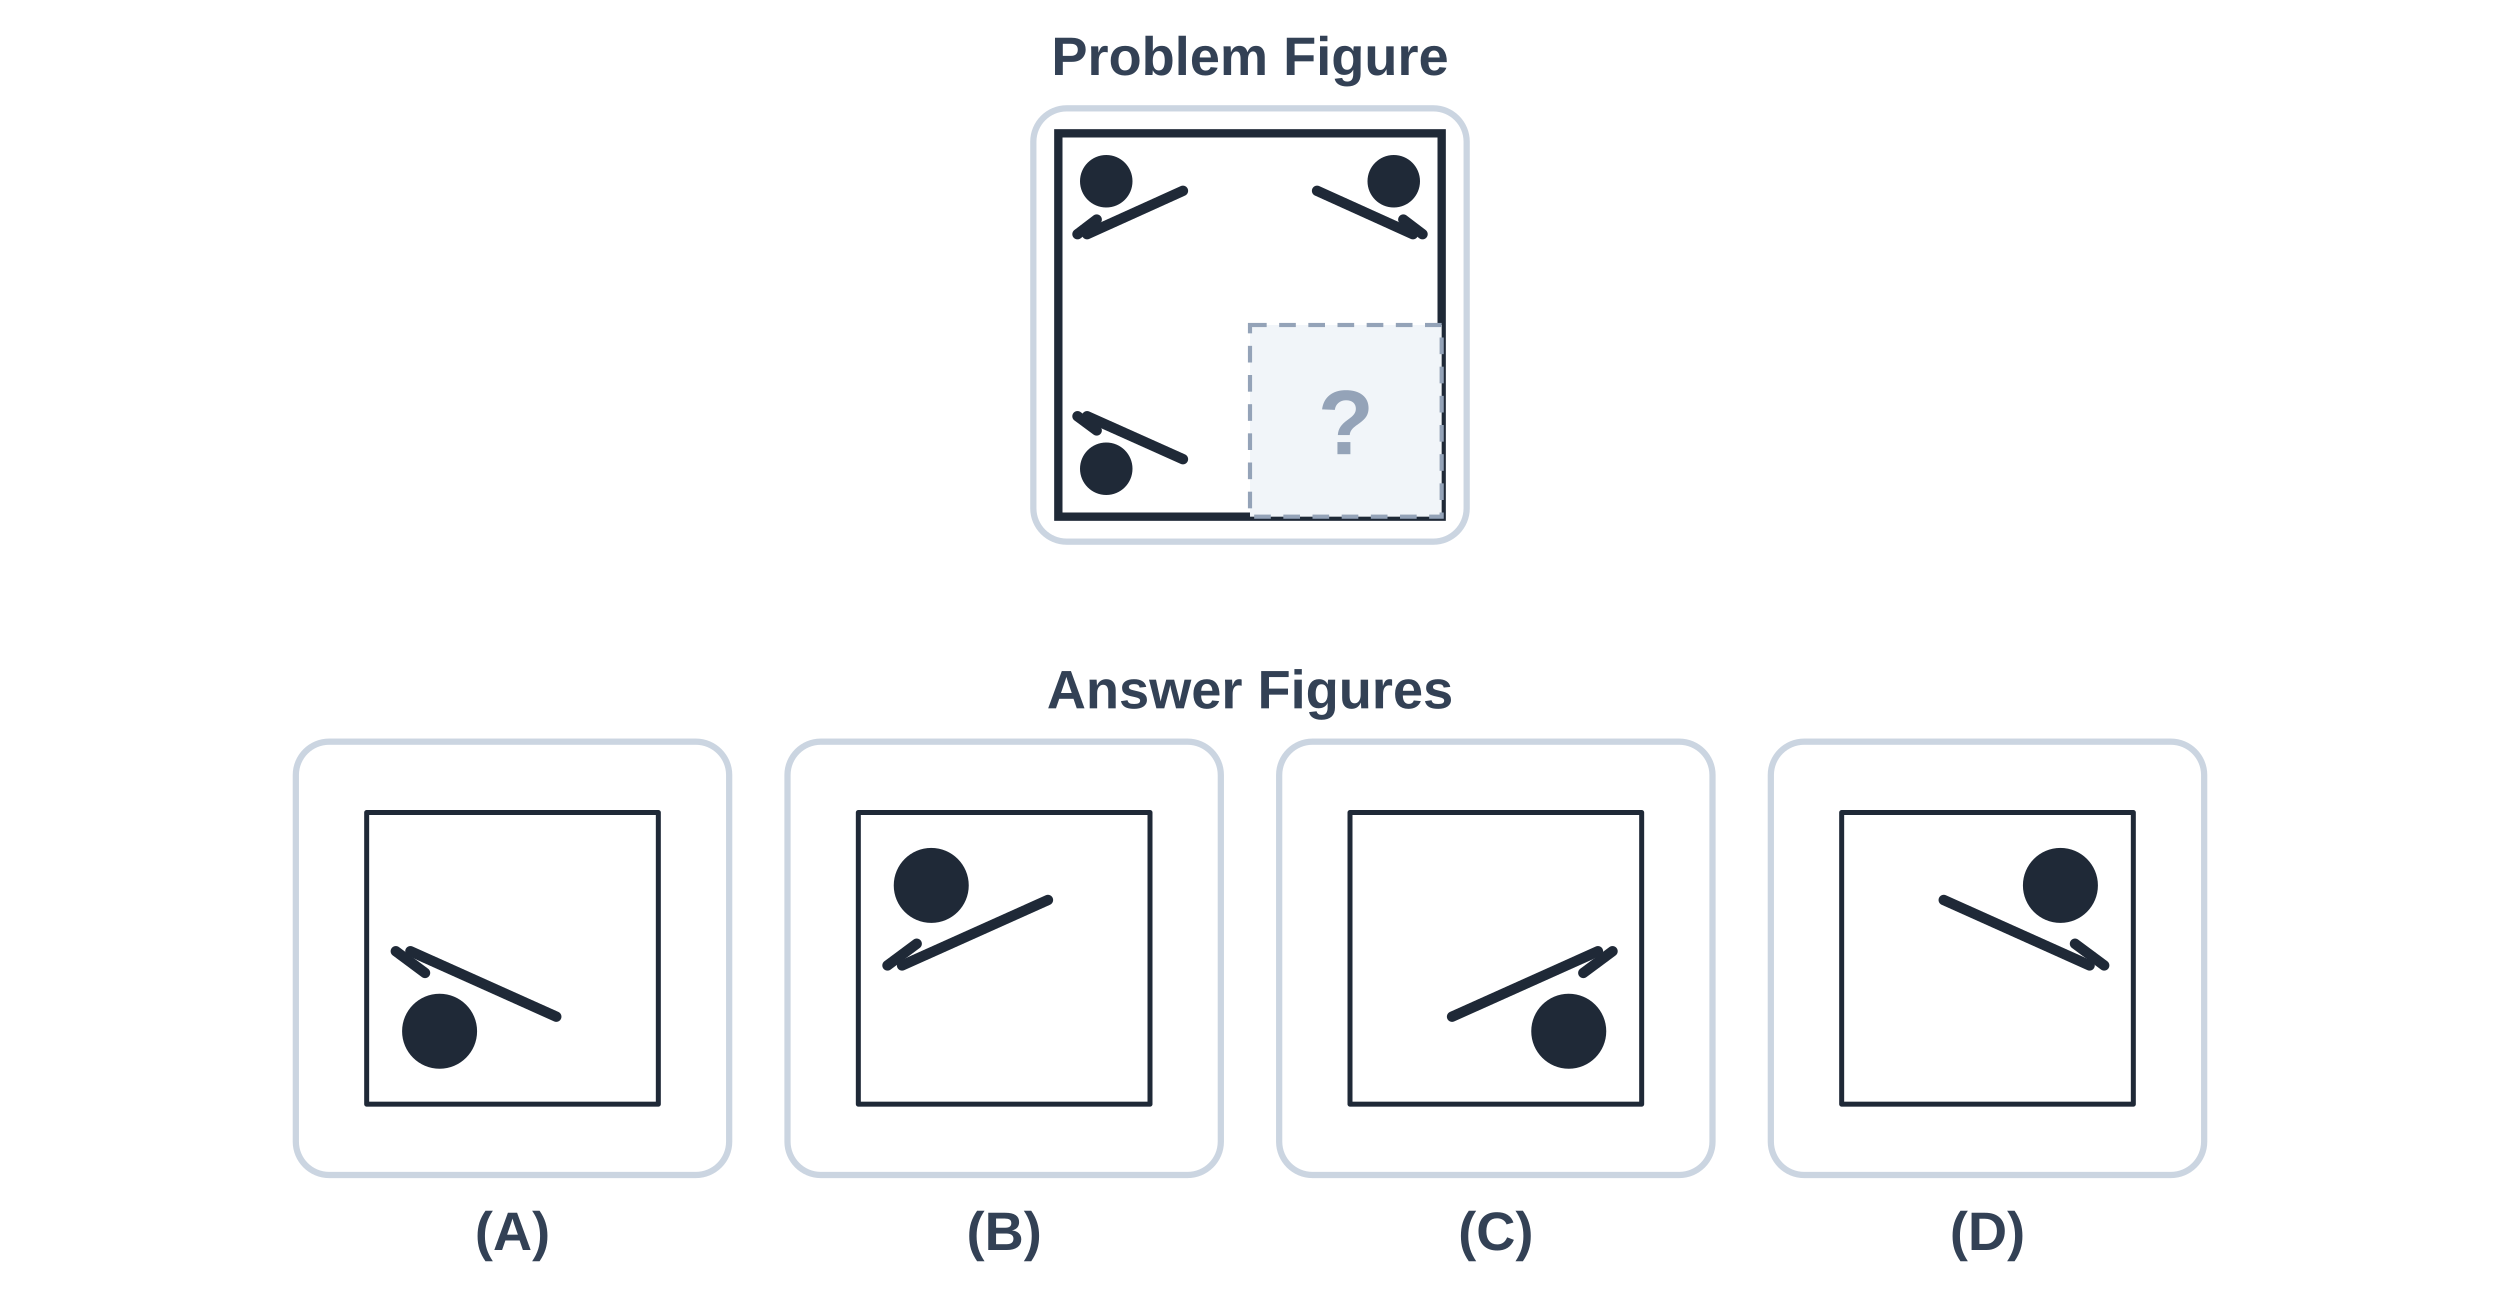
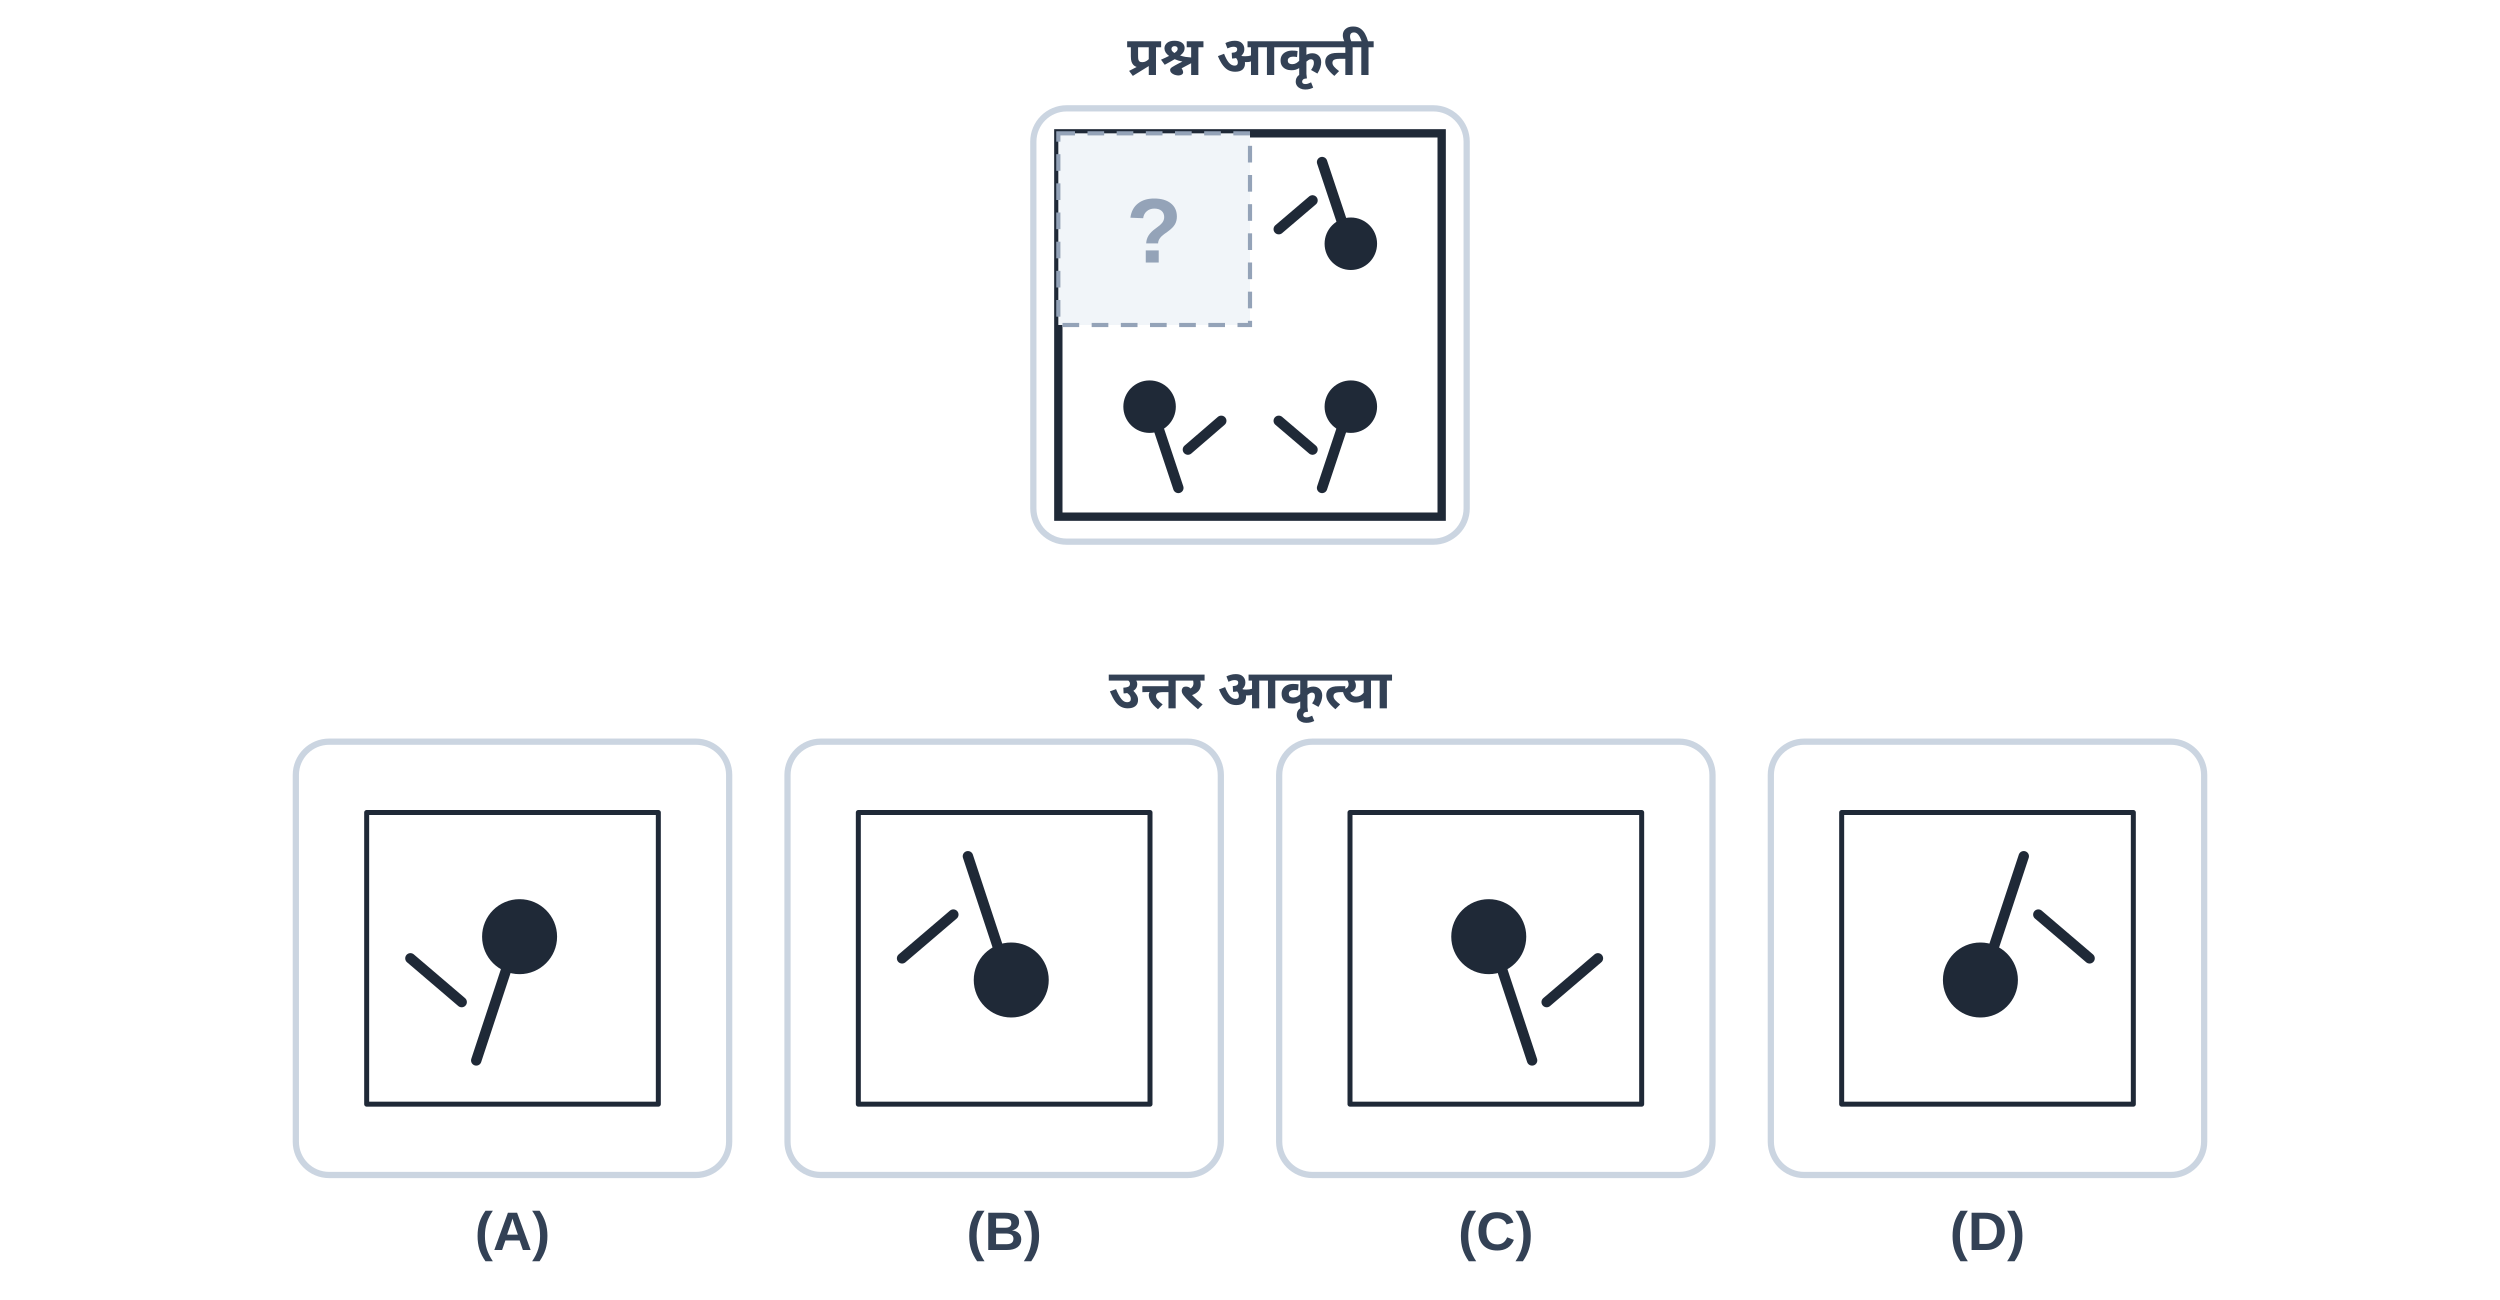
<svg xmlns="http://www.w3.org/2000/svg" viewBox="0 0 600 312" width="600" height="312">
  <rect width="600" height="312" fill="#ffffff" />
-   <text x="300" y="18" font-family="Arial, sans-serif" font-size="13" font-weight="700" fill="#334155" text-anchor="middle">Problem Figure</text>
+   <text x="300" y="18" font-family="Arial, Nirmala UI, Noto Sans Devanagari, Mangal, sans-serif" font-size="13" font-weight="700" fill="#334155" text-anchor="middle">प्रश्न आकृती</text>
  <rect x="248" y="26" width="104" height="104" rx="8" fill="#fff" stroke="#cbd5e1" stroke-width="1.5" />
  <rect x="254" y="32" width="92" height="92" fill="none" stroke="#1f2937" stroke-width="2" />
-   <rect x="300" y="78" width="46" height="46" fill="#f1f5f9" stroke="#94a3b8" stroke-dasharray="4 3" />
-   <text x="323" y="109" font-family="Arial" font-size="22" font-weight="700" fill="#94a3b8" text-anchor="middle">?</text>
-   <polyline points="263.2,52.7 258.6,56.2" fill="none" stroke="#1f2937" stroke-width="2.5" stroke-linejoin="round" stroke-linecap="round" />
-   <polyline points="283.9,45.8 260.9,56.2" fill="none" stroke="#1f2937" stroke-width="2.5" stroke-linejoin="round" stroke-linecap="round" />
-   <circle cx="265.5" cy="43.5" r="5.2" fill="#1f2937" stroke="#1f2937" stroke-width="2.2" />
-   <polyline points="336.8,52.7 341.4,56.2" fill="none" stroke="#1f2937" stroke-width="2.5" stroke-linejoin="round" stroke-linecap="round" />
-   <polyline points="316.1,45.8 339.1,56.2" fill="none" stroke="#1f2937" stroke-width="2.5" stroke-linejoin="round" stroke-linecap="round" />
-   <circle cx="334.5" cy="43.5" r="5.2" fill="#1f2937" stroke="#1f2937" stroke-width="2.2" />
-   <polyline points="263.2,103.3 258.6,99.9" fill="none" stroke="#1f2937" stroke-width="2.5" stroke-linejoin="round" stroke-linecap="round" />
-   <polyline points="283.9,110.2 260.9,99.9" fill="none" stroke="#1f2937" stroke-width="2.5" stroke-linejoin="round" stroke-linecap="round" />
-   <circle cx="265.5" cy="112.5" r="5.2" fill="#1f2937" stroke="#1f2937" stroke-width="2.2" />
-   <text x="300" y="170" font-family="Arial, sans-serif" font-size="13" font-weight="700" fill="#334155" text-anchor="middle">Answer Figures</text>
+   <rect x="254" y="32" width="46" height="46" fill="#f1f5f9" stroke="#94a3b8" stroke-dasharray="4 3" />
+   <text x="277" y="63" font-family="Arial" font-size="22" font-weight="700" fill="#94a3b8" text-anchor="middle">?</text>
+   <polyline points="315,48.1 306.9,55" fill="none" stroke="#1f2937" stroke-width="2.5" stroke-linejoin="round" stroke-linecap="round" />
+   <polyline points="317.3,38.9 324.2,59.6" fill="none" stroke="#1f2937" stroke-width="2.5" stroke-linejoin="round" stroke-linecap="round" />
+   <circle cx="324.2" cy="58.5" r="5.2" fill="#1f2937" stroke="#1f2937" stroke-width="2.2" />
+   <polyline points="285.1,107.9 293.1,101" fill="none" stroke="#1f2937" stroke-width="2.5" stroke-linejoin="round" stroke-linecap="round" />
+   <polyline points="282.8,117.1 275.9,96.4" fill="none" stroke="#1f2937" stroke-width="2.5" stroke-linejoin="round" stroke-linecap="round" />
+   <circle cx="275.9" cy="97.6" r="5.2" fill="#1f2937" stroke="#1f2937" stroke-width="2.2" />
+   <polyline points="315,107.9 306.9,101" fill="none" stroke="#1f2937" stroke-width="2.5" stroke-linejoin="round" stroke-linecap="round" />
+   <polyline points="317.3,117.1 324.2,96.4" fill="none" stroke="#1f2937" stroke-width="2.5" stroke-linejoin="round" stroke-linecap="round" />
+   <circle cx="324.2" cy="97.6" r="5.2" fill="#1f2937" stroke="#1f2937" stroke-width="2.2" />
+   <text x="300" y="170" font-family="Arial, Nirmala UI, Noto Sans Devanagari, Mangal, sans-serif" font-size="13" font-weight="700" fill="#334155" text-anchor="middle">उत्तर आकृत्या</text>
  <rect x="71" y="178" width="104" height="104" rx="8" fill="#fff" stroke="#cbd5e1" stroke-width="1.5" />
  <polygon points="88,195 158,195 158,265 88,265" fill="none" stroke="#1f2937" stroke-width="1.2" stroke-linejoin="round" stroke-linecap="round" />
-   <polyline points="102,233.5 95,228.3" fill="none" stroke="#1f2937" stroke-width="2.5" stroke-linejoin="round" stroke-linecap="round" />
-   <polyline points="133.5,244 98.5,228.3" fill="none" stroke="#1f2937" stroke-width="2.5" stroke-linejoin="round" stroke-linecap="round" />
-   <circle cx="105.5" cy="247.5" r="7.9" fill="#1f2937" stroke="#1f2937" stroke-width="2.2" />
-   <text x="123" y="300" font-family="Arial, sans-serif" font-size="13" font-weight="600" fill="#334155" text-anchor="middle">(A)</text>
+   <polyline points="110.8,240.5 98.5,230" fill="none" stroke="#1f2937" stroke-width="2.5" stroke-linejoin="round" stroke-linecap="round" />
+   <polyline points="114.3,254.5 124.7,223" fill="none" stroke="#1f2937" stroke-width="2.5" stroke-linejoin="round" stroke-linecap="round" />
+   <circle cx="124.7" cy="224.8" r="7.9" fill="#1f2937" stroke="#1f2937" stroke-width="2.2" />
+   <text x="123" y="300" font-family="Arial, Nirmala UI, Noto Sans Devanagari, Mangal, sans-serif" font-size="13" font-weight="600" fill="#334155" text-anchor="middle">(A)</text>
  <rect x="189" y="178" width="104" height="104" rx="8" fill="#fff" stroke="#cbd5e1" stroke-width="1.5" />
  <polygon points="206,195 276,195 276,265 206,265" fill="none" stroke="#1f2937" stroke-width="1.2" stroke-linejoin="round" stroke-linecap="round" />
-   <polyline points="220,226.5 213,231.7" fill="none" stroke="#1f2937" stroke-width="2.5" stroke-linejoin="round" stroke-linecap="round" />
-   <polyline points="251.5,216 216.5,231.7" fill="none" stroke="#1f2937" stroke-width="2.5" stroke-linejoin="round" stroke-linecap="round" />
-   <circle cx="223.5" cy="212.5" r="7.9" fill="#1f2937" stroke="#1f2937" stroke-width="2.2" />
-   <text x="241" y="300" font-family="Arial, sans-serif" font-size="13" font-weight="600" fill="#334155" text-anchor="middle">(B)</text>
+   <polyline points="228.8,219.5 216.5,230" fill="none" stroke="#1f2937" stroke-width="2.5" stroke-linejoin="round" stroke-linecap="round" />
+   <polyline points="232.3,205.5 242.7,237" fill="none" stroke="#1f2937" stroke-width="2.5" stroke-linejoin="round" stroke-linecap="round" />
+   <circle cx="242.7" cy="235.2" r="7.9" fill="#1f2937" stroke="#1f2937" stroke-width="2.2" />
+   <text x="241" y="300" font-family="Arial, Nirmala UI, Noto Sans Devanagari, Mangal, sans-serif" font-size="13" font-weight="600" fill="#334155" text-anchor="middle">(B)</text>
  <rect x="307" y="178" width="104" height="104" rx="8" fill="#fff" stroke="#cbd5e1" stroke-width="1.5" />
  <polygon points="324,195 394,195 394,265 324,265" fill="none" stroke="#1f2937" stroke-width="1.2" stroke-linejoin="round" stroke-linecap="round" />
-   <polyline points="380,233.5 387,228.3" fill="none" stroke="#1f2937" stroke-width="2.5" stroke-linejoin="round" stroke-linecap="round" />
-   <polyline points="348.5,244 383.5,228.3" fill="none" stroke="#1f2937" stroke-width="2.5" stroke-linejoin="round" stroke-linecap="round" />
-   <circle cx="376.5" cy="247.5" r="7.9" fill="#1f2937" stroke="#1f2937" stroke-width="2.2" />
-   <text x="359" y="300" font-family="Arial, sans-serif" font-size="13" font-weight="600" fill="#334155" text-anchor="middle">(C)</text>
+   <polyline points="371.2,240.5 383.5,230" fill="none" stroke="#1f2937" stroke-width="2.5" stroke-linejoin="round" stroke-linecap="round" />
+   <polyline points="367.7,254.5 357.3,223" fill="none" stroke="#1f2937" stroke-width="2.5" stroke-linejoin="round" stroke-linecap="round" />
+   <circle cx="357.3" cy="224.8" r="7.9" fill="#1f2937" stroke="#1f2937" stroke-width="2.2" />
+   <text x="359" y="300" font-family="Arial, Nirmala UI, Noto Sans Devanagari, Mangal, sans-serif" font-size="13" font-weight="600" fill="#334155" text-anchor="middle">(C)</text>
  <rect x="425" y="178" width="104" height="104" rx="8" fill="#fff" stroke="#cbd5e1" stroke-width="1.5" />
  <polygon points="442,195 512,195 512,265 442,265" fill="none" stroke="#1f2937" stroke-width="1.2" stroke-linejoin="round" stroke-linecap="round" />
-   <polyline points="498,226.5 505,231.7" fill="none" stroke="#1f2937" stroke-width="2.5" stroke-linejoin="round" stroke-linecap="round" />
-   <polyline points="466.5,216 501.5,231.7" fill="none" stroke="#1f2937" stroke-width="2.5" stroke-linejoin="round" stroke-linecap="round" />
-   <circle cx="494.5" cy="212.5" r="7.9" fill="#1f2937" stroke="#1f2937" stroke-width="2.2" />
-   <text x="477" y="300" font-family="Arial, sans-serif" font-size="13" font-weight="600" fill="#334155" text-anchor="middle">(D)</text>
+   <polyline points="489.2,219.5 501.5,230" fill="none" stroke="#1f2937" stroke-width="2.5" stroke-linejoin="round" stroke-linecap="round" />
+   <polyline points="485.7,205.5 475.3,237" fill="none" stroke="#1f2937" stroke-width="2.5" stroke-linejoin="round" stroke-linecap="round" />
+   <circle cx="475.3" cy="235.2" r="7.9" fill="#1f2937" stroke="#1f2937" stroke-width="2.2" />
+   <text x="477" y="300" font-family="Arial, Nirmala UI, Noto Sans Devanagari, Mangal, sans-serif" font-size="13" font-weight="600" fill="#334155" text-anchor="middle">(D)</text>
</svg>
